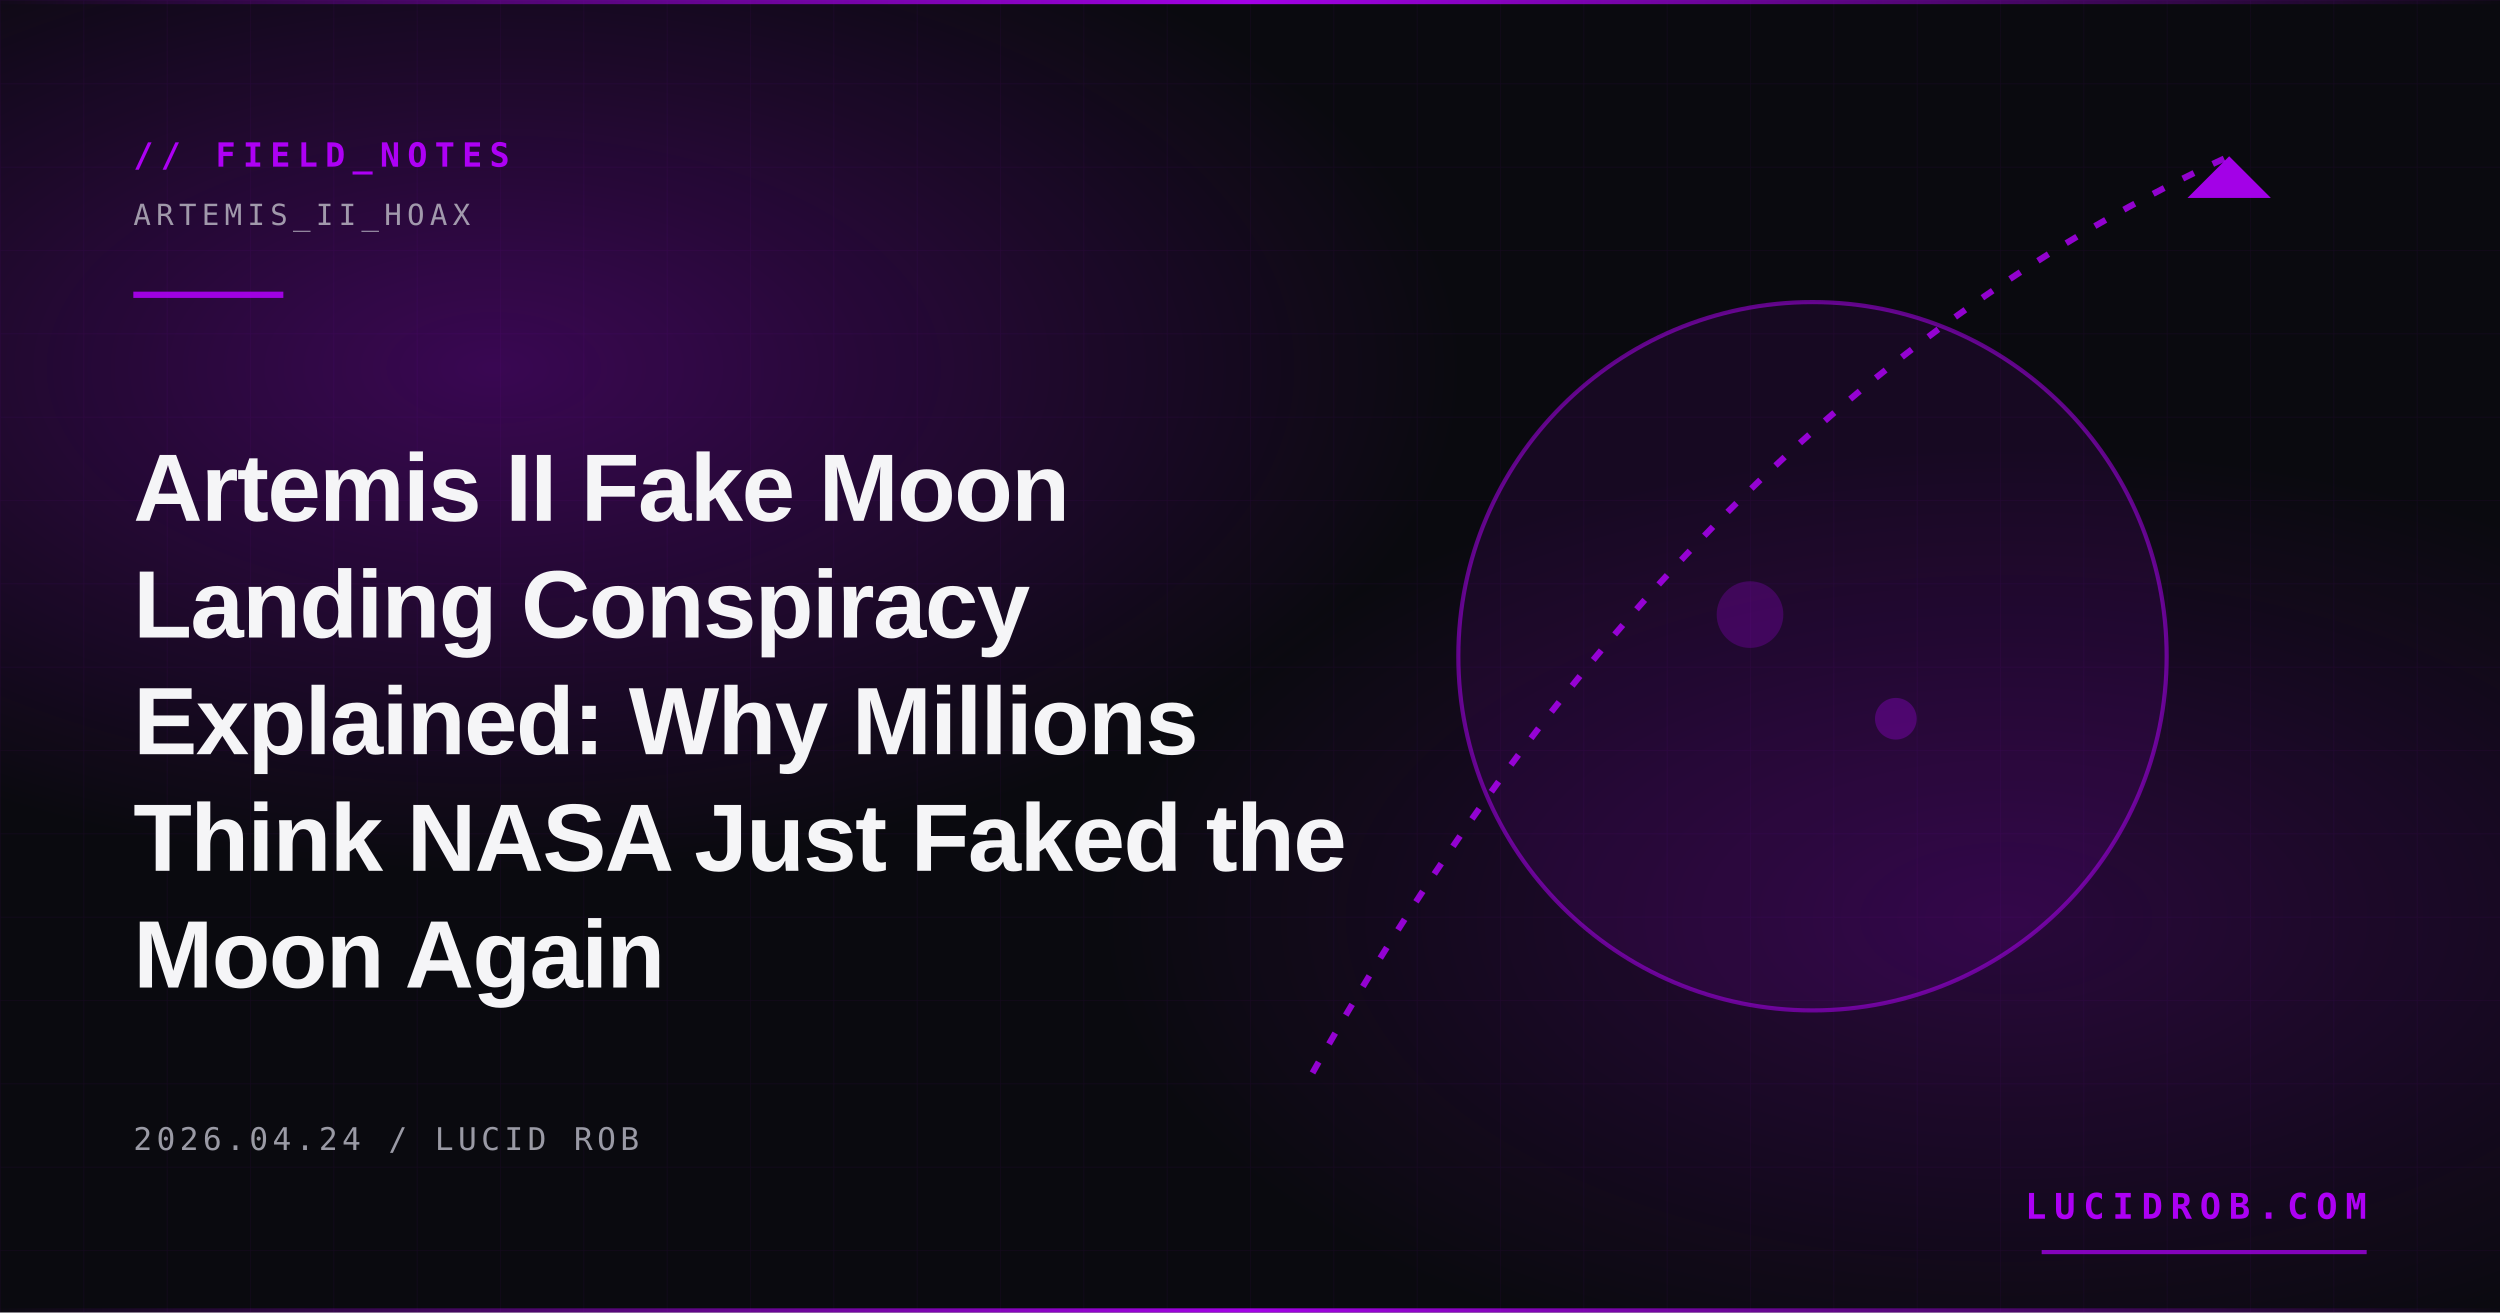
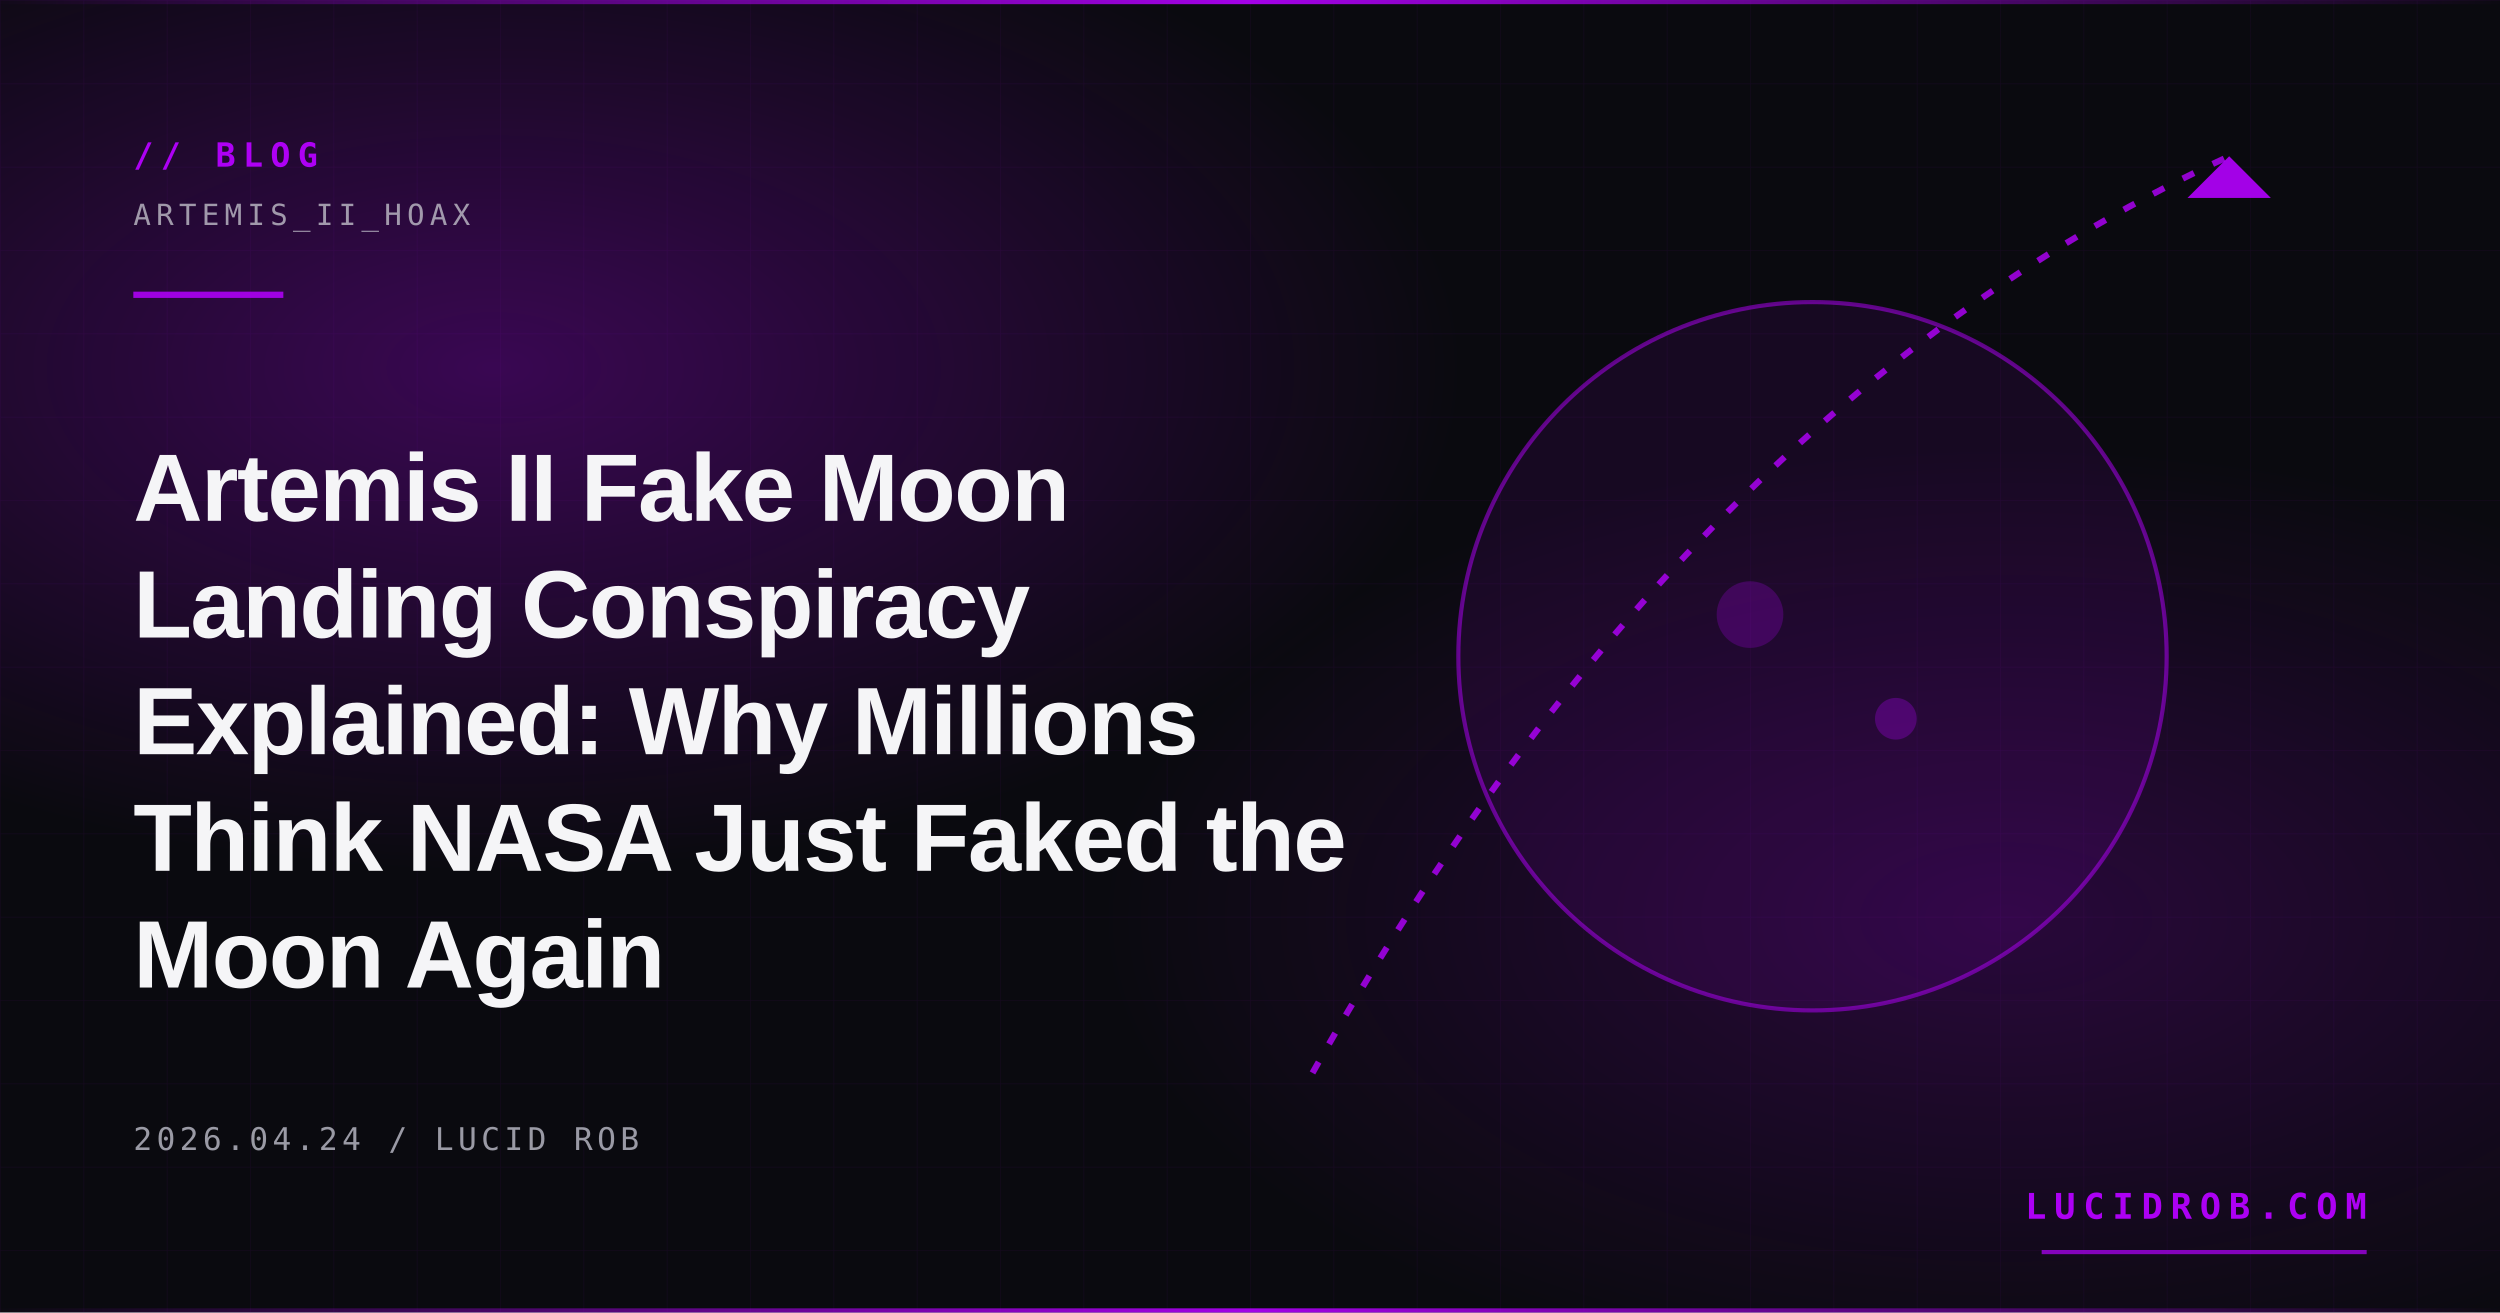
<svg xmlns="http://www.w3.org/2000/svg" width="1200" height="630" viewBox="0 0 1200 630">
  <defs>
    <radialGradient id="glow" cx="20%" cy="28%" r="70%">
      <stop offset="0" stop-color="#b400ff" stop-opacity="0.28" />
      <stop offset="0.55" stop-color="#b400ff" stop-opacity="0" />
    </radialGradient>
    <radialGradient id="glowR" cx="80%" cy="70%" r="60%">
      <stop offset="0" stop-color="#b400ff" stop-opacity="0.18" />
      <stop offset="0.6" stop-color="#b400ff" stop-opacity="0" />
    </radialGradient>
    <linearGradient id="stripe" x1="0" y1="0" x2="1" y2="0">
      <stop offset="0" stop-color="#b400ff" stop-opacity="0" />
      <stop offset="0.5" stop-color="#b400ff" stop-opacity="0.9" />
      <stop offset="1" stop-color="#b400ff" stop-opacity="0" />
    </linearGradient>
    <pattern id="grid" width="40" height="40" patternUnits="userSpaceOnUse">
      <path d="M 40 0 L 0 0 0 40" fill="none" stroke="#b400ff" stroke-width="0.5" stroke-opacity="0.08" />
    </pattern>
  </defs>
  <rect width="1200" height="630" fill="#0a0a0f" />
  <rect width="1200" height="630" fill="url(#grid)" />
  <rect width="1200" height="630" fill="url(#glow)" />
  <rect width="1200" height="630" fill="url(#glowR)" />
  <g transform="translate(870 315)">
    <circle cx="0" cy="0" r="170" fill="none" stroke="#b400ff" stroke-width="2" opacity="0.5" />
    <circle cx="0" cy="0" r="170" fill="#b400ff" opacity="0.08" />
    <circle cx="-30" cy="-20" r="16" fill="#b400ff" opacity="0.22" />
    <circle cx="40" cy="30" r="10" fill="#b400ff" opacity="0.28" />
    <path d="M -240 200 Q -60 -120 200 -240" fill="none" stroke="#b400ff" stroke-width="3" opacity="0.8" stroke-dasharray="6 10" />
    <polygon points="200,-240 180,-220 220,-220" fill="#b400ff" opacity="0.9" />
  </g>
  <rect x="0" y="0" width="1200" height="2" fill="url(#stripe)" />
  <rect x="0" y="628" width="1200" height="2" fill="url(#stripe)" />
-   <text x="64" y="80" font-family="'JetBrains Mono','Menlo',monospace" font-size="16" font-weight="600" fill="#b400ff" letter-spacing="0.22em" opacity="0.95">// FIELD_NOTES</text>
+   <text x="64" y="80" font-family="'JetBrains Mono','Menlo',monospace" font-size="16" font-weight="600" fill="#b400ff" letter-spacing="0.22em" opacity="0.95">// BLOG</text>
  <text x="64" y="108" font-family="'JetBrains Mono','Menlo',monospace" font-size="14" font-weight="500" fill="#c9c9d1" letter-spacing="0.18em" opacity="0.75">ARTEMIS_II_HOAX</text>
  <rect x="64" y="140" width="72" height="3" fill="#b400ff" opacity="0.85" />
  <text x="64" y="250" font-family="'Space Grotesk','Helvetica Neue',Arial,sans-serif" font-size="46" font-weight="700" fill="#f5f5f7" letter-spacing="-0.015em">Artemis II Fake Moon</text>
  <text x="64" y="306" font-family="'Space Grotesk','Helvetica Neue',Arial,sans-serif" font-size="46" font-weight="700" fill="#f5f5f7" letter-spacing="-0.015em">Landing Conspiracy</text>
  <text x="64" y="362" font-family="'Space Grotesk','Helvetica Neue',Arial,sans-serif" font-size="46" font-weight="700" fill="#f5f5f7" letter-spacing="-0.015em">Explained: Why Millions</text>
  <text x="64" y="418" font-family="'Space Grotesk','Helvetica Neue',Arial,sans-serif" font-size="46" font-weight="700" fill="#f5f5f7" letter-spacing="-0.015em">Think NASA Just Faked the</text>
  <text x="64" y="474" font-family="'Space Grotesk','Helvetica Neue',Arial,sans-serif" font-size="46" font-weight="700" fill="#f5f5f7" letter-spacing="-0.015em">Moon Again</text>
  <text x="64" y="552" font-family="'JetBrains Mono','Menlo',monospace" font-size="15" font-weight="500" fill="#9a9aa5" letter-spacing="0.14em">2026.04.24  /  LUCID ROB</text>
  <text x="1136" y="585" text-anchor="end" font-family="'JetBrains Mono','Menlo',monospace" font-size="17" font-weight="700" fill="#b400ff" letter-spacing="0.22em" opacity="0.95">LUCIDROB.COM</text>
  <rect x="980" y="600" width="156" height="2" fill="#b400ff" opacity="0.7" />
</svg>
